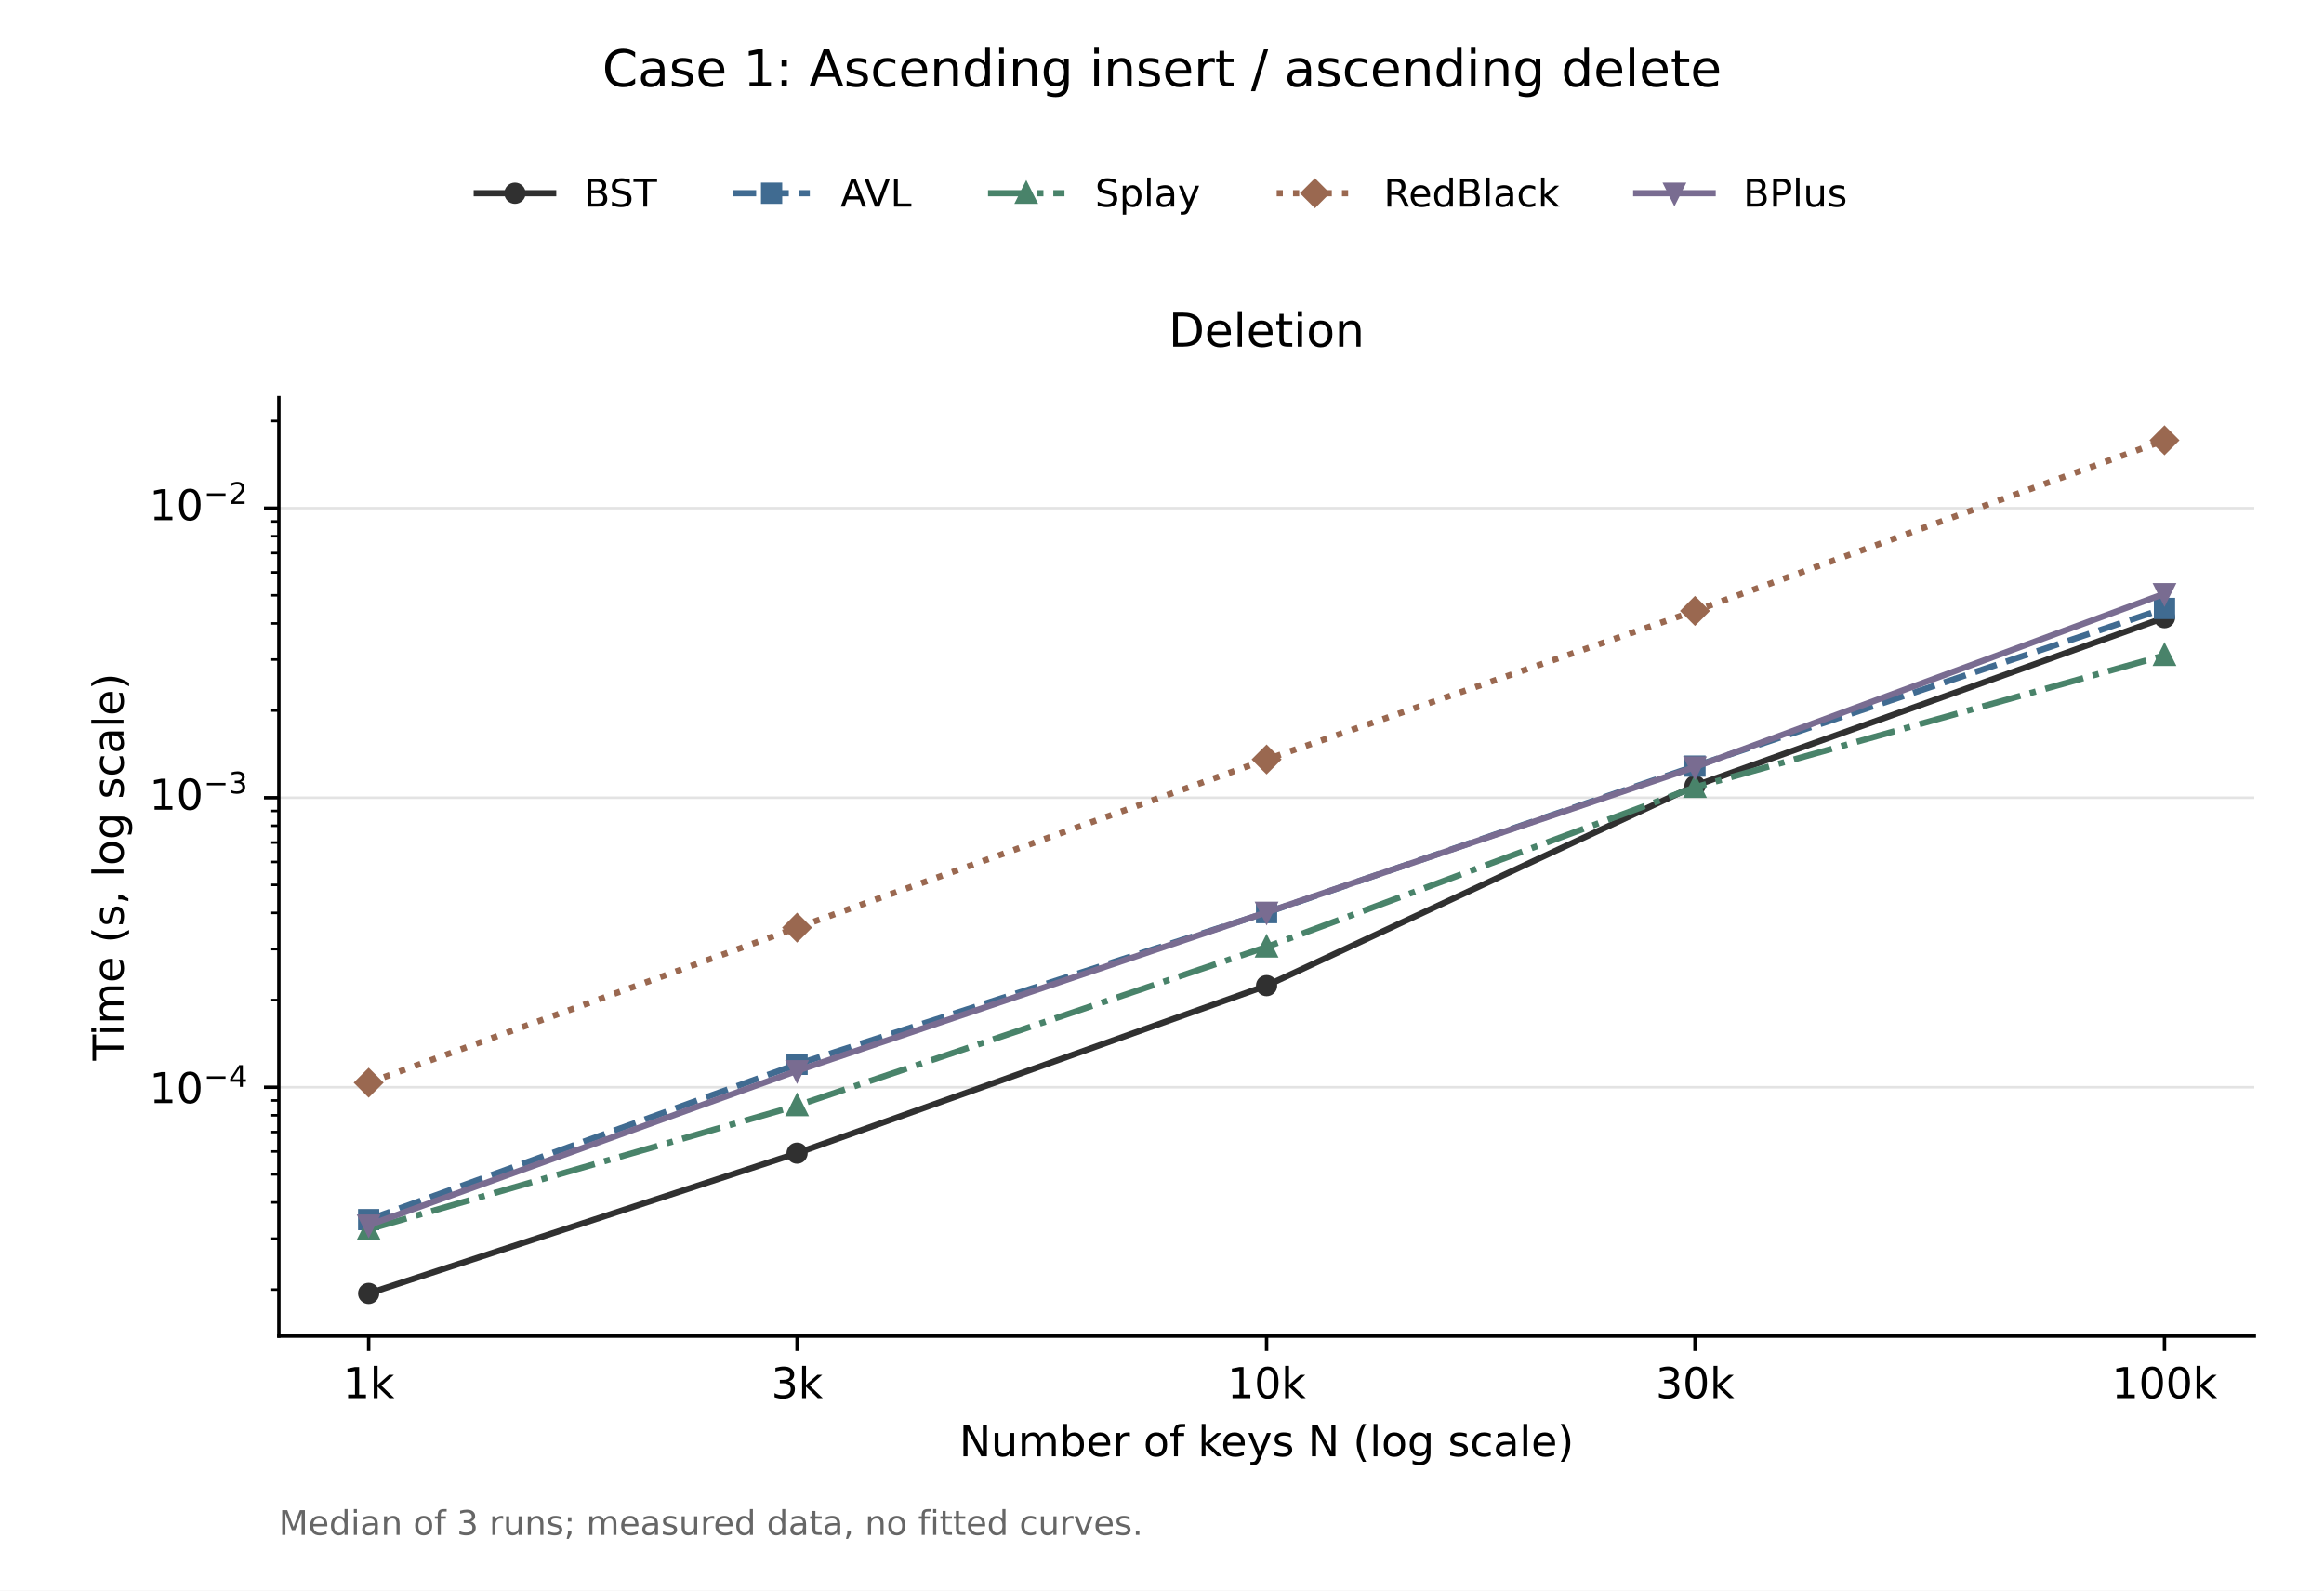
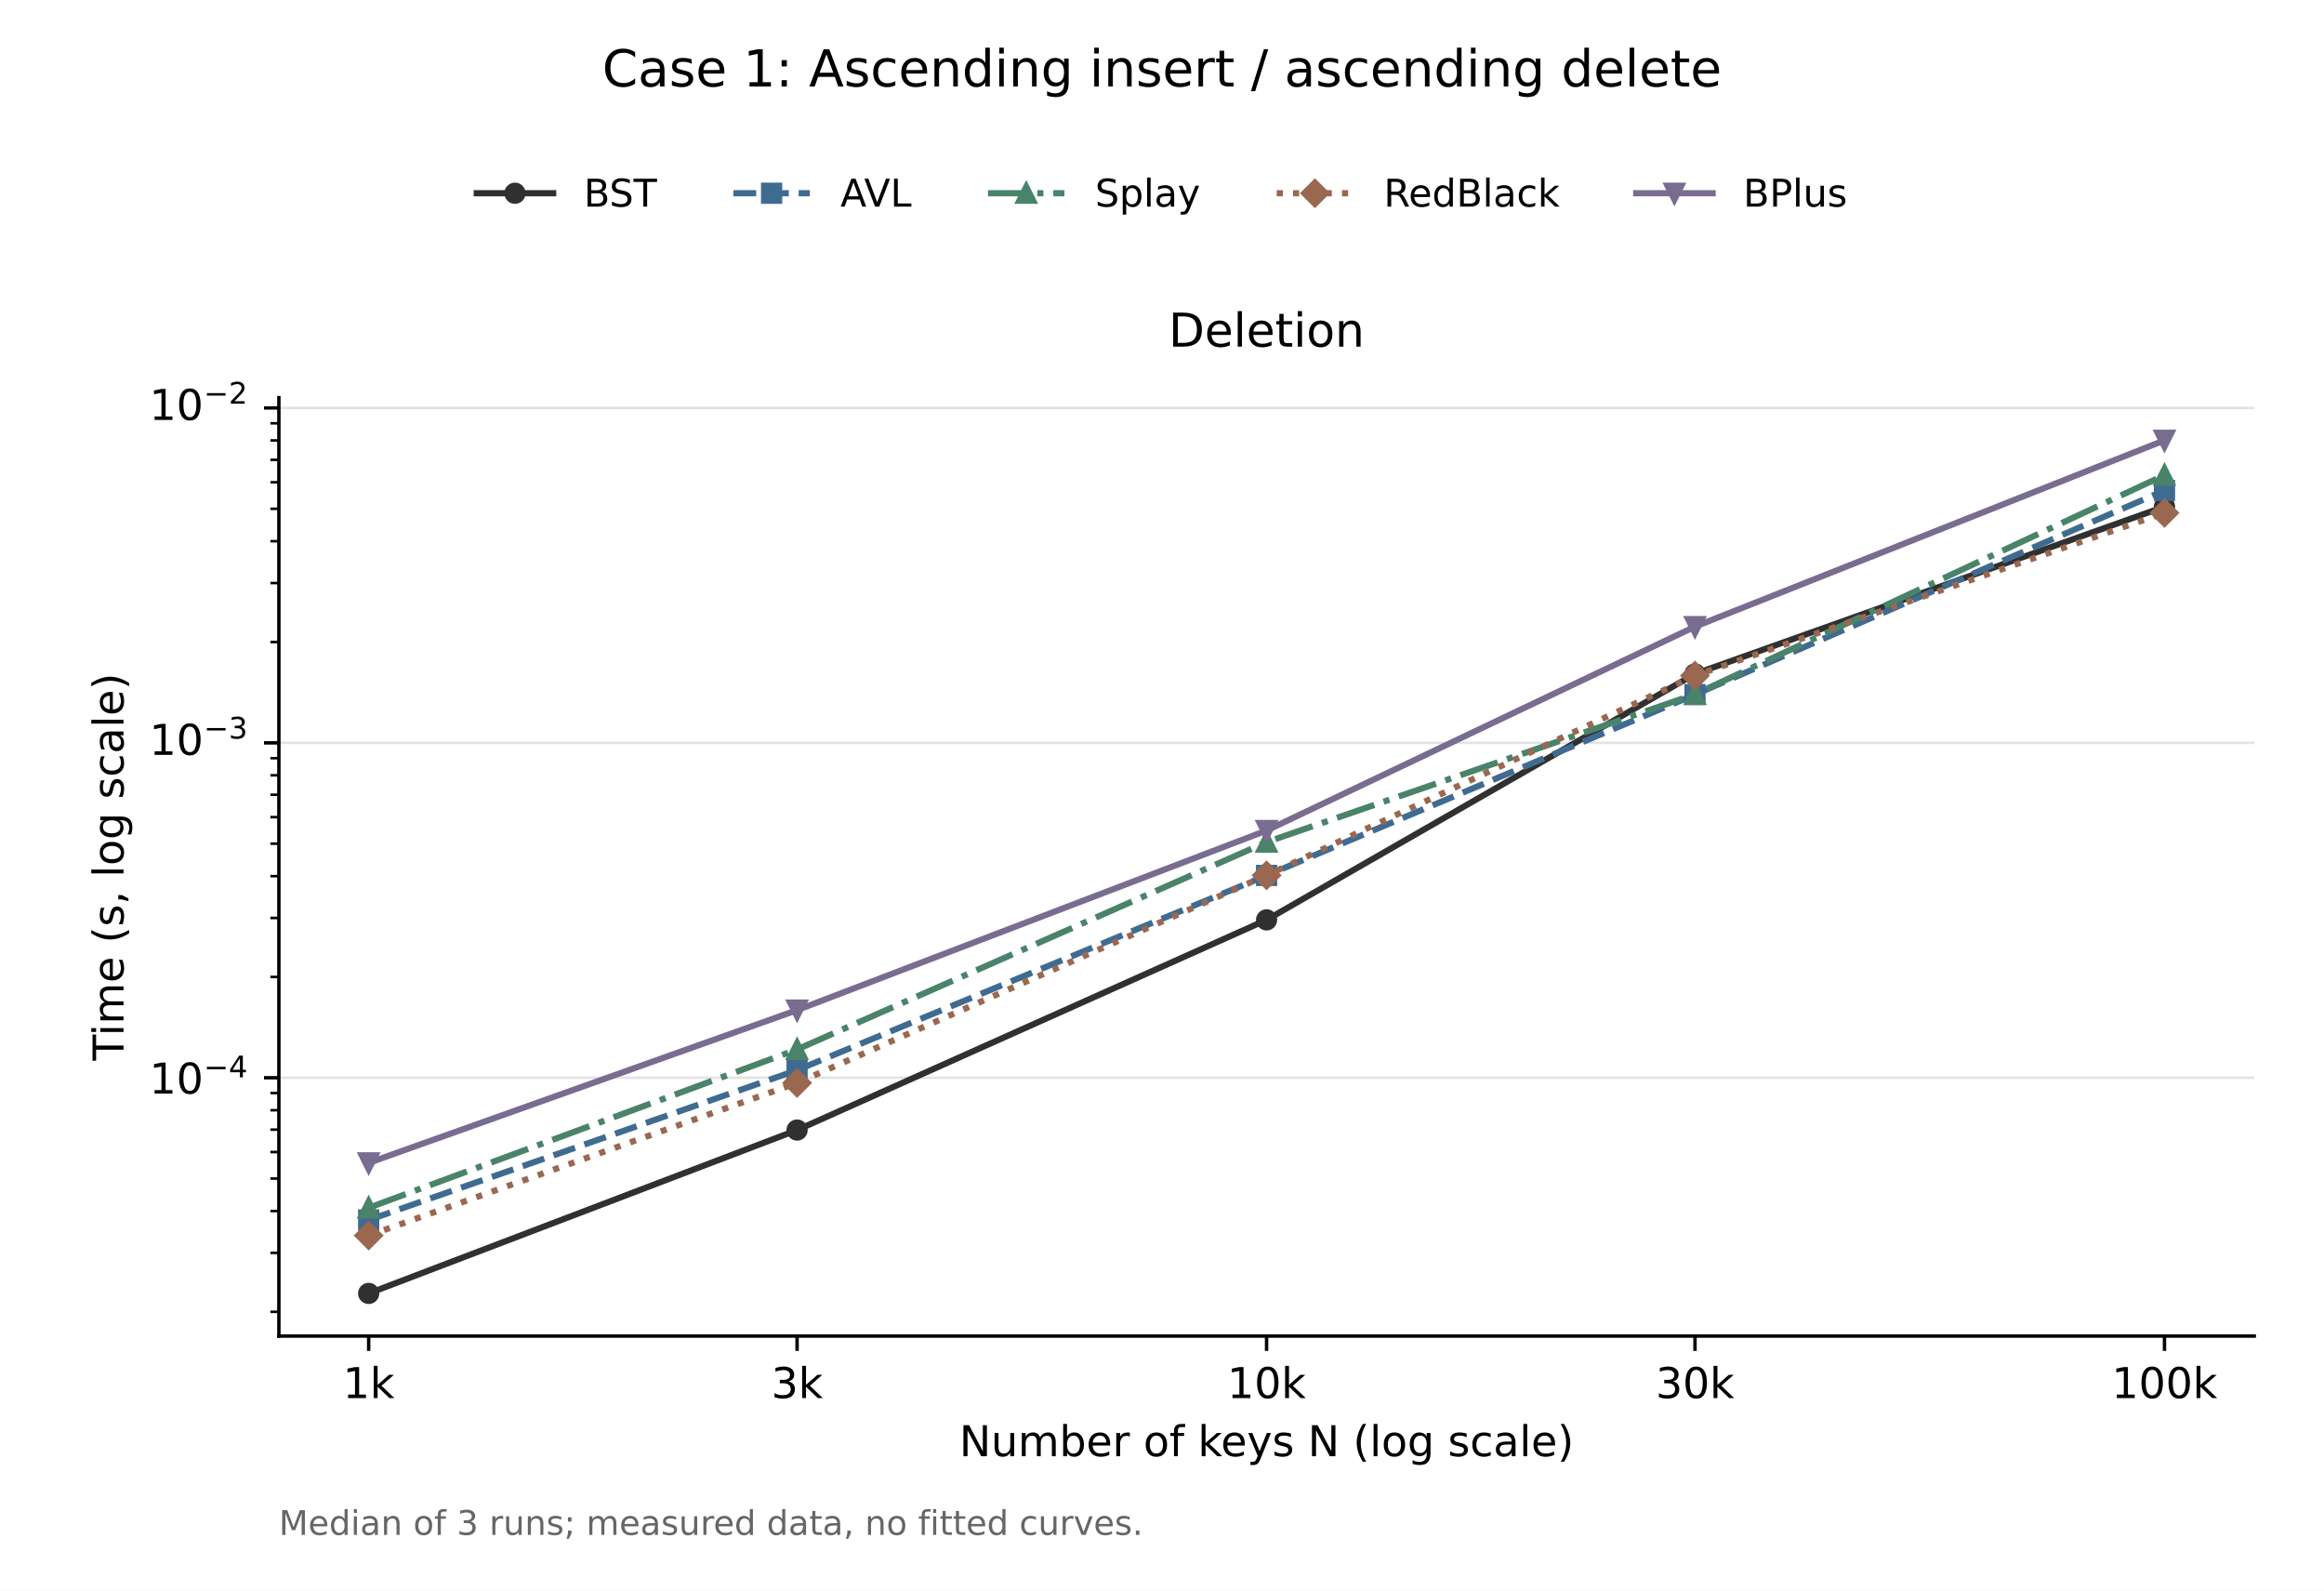
<svg xmlns="http://www.w3.org/2000/svg" xmlns:xlink="http://www.w3.org/1999/xlink" width="547.2pt" height="374.4pt" viewBox="0 0 547.2 374.4" version="1.1">
  <defs>
    <style type="text/css">*{stroke-linejoin: round; stroke-linecap: butt}</style>
  </defs>
  <g id="figure_1">
    <g id="patch_1">
-       <path d="M 0 374.4  L 547.2 374.4  L 547.2 0  L 0 0  z " style="fill: #ffffff" />
+       <path d="M 0 374.4 L 547.2 374.4 L 547.2 0 L 0 0 z " style="fill: #ffffff" />
    </g>
    <g id="axes_1">
      <g id="patch_2">
-         <path d="M 65.664 314.496  L 530.784 314.496  L 530.784 93.6  L 65.664 93.6  z " style="fill: #ffffff" />
+         <path d="M 65.664 314.496 L 530.784 314.496 L 530.784 93.6 L 65.664 93.6 z " style="fill: #ffffff" />
      </g>
      <g id="matplotlib.axis_1">
        <g id="xtick_1">
          <g id="line2d_1">
            <defs>
-               <path id="ma4a4a58811" d="M 0 0  L 0 3.5  " style="stroke: #000000; stroke-width: 0.8" />
+               <path id="m71a8977f96" d="M 0 0 L 0 3.5 " style="stroke: #000000; stroke-width: 0.8" />
            </defs>
            <g>
-               <use xlink:href="#ma4a4a58811" x="86.806" y="314.496" style="stroke: #000000; stroke-width: 0.8" />
+               <use xlink:href="#m71a8977f96" x="86.806" y="314.496" style="stroke: #000000; stroke-width: 0.8" />
            </g>
          </g>
          <g id="text_1">
            <text style="font-size: 10px; font-family: 'DejaVu Sans'; text-anchor: middle" x="86.806" y="329.094" transform="rotate(-0 86.80582 329.0944)">1k</text>
          </g>
        </g>
        <g id="xtick_2">
          <g id="line2d_2">
            <g>
-               <use xlink:href="#ma4a4a58811" x="187.678" y="314.496" style="stroke: #000000; stroke-width: 0.8" />
+               <use xlink:href="#m71a8977f96" x="187.678" y="314.496" style="stroke: #000000; stroke-width: 0.8" />
            </g>
          </g>
          <g id="text_2">
            <text style="font-size: 10px; font-family: 'DejaVu Sans'; text-anchor: middle" x="187.678" y="329.094" transform="rotate(-0 187.6779 329.0944)">3k</text>
          </g>
        </g>
        <g id="xtick_3">
          <g id="line2d_3">
            <g>
-               <use xlink:href="#ma4a4a58811" x="298.224" y="314.496" style="stroke: #000000; stroke-width: 0.8" />
+               <use xlink:href="#m71a8977f96" x="298.224" y="314.496" style="stroke: #000000; stroke-width: 0.8" />
            </g>
          </g>
          <g id="text_3">
            <text style="font-size: 10px; font-family: 'DejaVu Sans'; text-anchor: middle" x="298.224" y="329.094" transform="rotate(-0 298.224 329.0944)">10k</text>
          </g>
        </g>
        <g id="xtick_4">
          <g id="line2d_4">
            <g>
-               <use xlink:href="#ma4a4a58811" x="399.096" y="314.496" style="stroke: #000000; stroke-width: 0.8" />
+               <use xlink:href="#m71a8977f96" x="399.096" y="314.496" style="stroke: #000000; stroke-width: 0.8" />
            </g>
          </g>
          <g id="text_4">
            <text style="font-size: 10px; font-family: 'DejaVu Sans'; text-anchor: middle" x="399.096" y="329.094" transform="rotate(-0 399.0961 329.0944)">30k</text>
          </g>
        </g>
        <g id="xtick_5">
          <g id="line2d_5">
            <g>
-               <use xlink:href="#ma4a4a58811" x="509.642" y="314.496" style="stroke: #000000; stroke-width: 0.8" />
+               <use xlink:href="#m71a8977f96" x="509.642" y="314.496" style="stroke: #000000; stroke-width: 0.8" />
            </g>
          </g>
          <g id="text_5">
            <text style="font-size: 10px; font-family: 'DejaVu Sans'; text-anchor: middle" x="509.642" y="329.094" transform="rotate(-0 509.6422 329.0944)">100k</text>
          </g>
        </g>
        <g id="text_6">
          <text style="font-size: 10px; font-family: 'DejaVu Sans'; text-anchor: middle" x="298.224" y="342.773" transform="rotate(-0 298.224 342.7726)">Number of keys N (log scale)</text>
        </g>
      </g>
      <g id="matplotlib.axis_2">
        <g id="ytick_1">
          <g id="line2d_6">
-             <path d="M 65.664 255.92  L 530.784 255.92  " clip-path="url(#pa79e08ae89)" style="fill: none; stroke: #e3e3e3; stroke-width: 0.6; stroke-linecap: square" />
+             <path d="M 65.664 253.69 L 530.784 253.69 " clip-path="url(#pf79766a73f)" style="fill: none; stroke: #e3e3e3; stroke-width: 0.6; stroke-linecap: square" />
          </g>
          <g id="line2d_7">
            <defs>
-               <path id="m147c7dfff2" d="M 0 0  L -3.5 0  " style="stroke: #000000; stroke-width: 0.8" />
+               <path id="mb13af72824" d="M 0 0 L -3.5 0 " style="stroke: #000000; stroke-width: 0.8" />
            </defs>
            <g>
-               <use xlink:href="#m147c7dfff2" x="65.664" y="255.92" style="stroke: #000000; stroke-width: 0.8" />
+               <use xlink:href="#mb13af72824" x="65.664" y="253.69" style="stroke: #000000; stroke-width: 0.8" />
            </g>
          </g>
          <g id="text_7">
-             <g transform="translate(35.164 259.7193)">
+             <g transform="translate(35.164 257.4897)">
              <text>
                <tspan x="0" y="-0.064" style="font-size: 10px; font-family: 'DejaVu Sans'">1</tspan>
                <tspan x="6.362" y="-0.064" style="font-size: 10px; font-family: 'DejaVu Sans'">0</tspan>
                <tspan x="12.82" y="-3.892" style="font-size: 7px; font-family: 'DejaVu Sans'">−</tspan>
                <tspan x="18.686" y="-3.892" style="font-size: 7px; font-family: 'DejaVu Sans'">4</tspan>
              </text>
            </g>
          </g>
        </g>
        <g id="ytick_2">
          <g id="line2d_8">
-             <path d="M 65.664 187.772  L 530.784 187.772  " clip-path="url(#pa79e08ae89)" style="fill: none; stroke: #e3e3e3; stroke-width: 0.6; stroke-linecap: square" />
+             <path d="M 65.664 174.86 L 530.784 174.86 " clip-path="url(#pf79766a73f)" style="fill: none; stroke: #e3e3e3; stroke-width: 0.6; stroke-linecap: square" />
          </g>
          <g id="line2d_9">
            <g>
-               <use xlink:href="#m147c7dfff2" x="65.664" y="187.772" style="stroke: #000000; stroke-width: 0.8" />
+               <use xlink:href="#mb13af72824" x="65.664" y="174.86" style="stroke: #000000; stroke-width: 0.8" />
            </g>
          </g>
          <g id="text_8">
-             <g transform="translate(35.164 191.5709)">
+             <g transform="translate(35.164 178.6592)">
              <text>
                <tspan x="0" y="-0.977" style="font-size: 10px; font-family: 'DejaVu Sans'">1</tspan>
                <tspan x="6.362" y="-0.977" style="font-size: 10px; font-family: 'DejaVu Sans'">0</tspan>
                <tspan x="12.82" y="-4.805" style="font-size: 7px; font-family: 'DejaVu Sans'">−</tspan>
                <tspan x="18.686" y="-4.805" style="font-size: 7px; font-family: 'DejaVu Sans'">3</tspan>
              </text>
            </g>
          </g>
        </g>
        <g id="ytick_3">
          <g id="line2d_10">
-             <path d="M 65.664 119.623  L 530.784 119.623  " clip-path="url(#pa79e08ae89)" style="fill: none; stroke: #e3e3e3; stroke-width: 0.6; stroke-linecap: square" />
+             <path d="M 65.664 96.029 L 530.784 96.029 " clip-path="url(#pf79766a73f)" style="fill: none; stroke: #e3e3e3; stroke-width: 0.6; stroke-linecap: square" />
          </g>
          <g id="line2d_11">
            <g>
-               <use xlink:href="#m147c7dfff2" x="65.664" y="119.623" style="stroke: #000000; stroke-width: 0.8" />
+               <use xlink:href="#mb13af72824" x="65.664" y="96.029" style="stroke: #000000; stroke-width: 0.8" />
            </g>
          </g>
          <g id="text_9">
-             <g transform="translate(35.164 123.4224)">
+             <g transform="translate(35.164 99.82872)">
              <text>
                <tspan x="0" y="-0.977" style="font-size: 10px; font-family: 'DejaVu Sans'">1</tspan>
                <tspan x="6.362" y="-0.977" style="font-size: 10px; font-family: 'DejaVu Sans'">0</tspan>
                <tspan x="12.82" y="-4.805" style="font-size: 7px; font-family: 'DejaVu Sans'">−</tspan>
                <tspan x="18.686" y="-4.805" style="font-size: 7px; font-family: 'DejaVu Sans'">2</tspan>
              </text>
            </g>
          </g>
        </g>
        <g id="ytick_4">
          <g id="line2d_12">
            <defs>
-               <path id="m4e29d96477" d="M 0 0  L -2 0  " style="stroke: #000000; stroke-width: 0.6" />
+               <path id="m853b2c3bba" d="M 0 0 L -2 0 " style="stroke: #000000; stroke-width: 0.6" />
            </defs>
            <g>
-               <use xlink:href="#m4e29d96477" x="65.664" y="303.554" style="stroke: #000000; stroke-width: 0.6" />
+               <use xlink:href="#m853b2c3bba" x="65.664" y="308.791" style="stroke: #000000; stroke-width: 0.6" />
            </g>
          </g>
        </g>
        <g id="ytick_5">
          <g id="line2d_13">
            <g>
-               <use xlink:href="#m4e29d96477" x="65.664" y="291.553" style="stroke: #000000; stroke-width: 0.6" />
+               <use xlink:href="#m853b2c3bba" x="65.664" y="294.909" style="stroke: #000000; stroke-width: 0.6" />
            </g>
          </g>
        </g>
        <g id="ytick_6">
          <g id="line2d_14">
            <g>
-               <use xlink:href="#m4e29d96477" x="65.664" y="283.039" style="stroke: #000000; stroke-width: 0.6" />
+               <use xlink:href="#m853b2c3bba" x="65.664" y="285.06" style="stroke: #000000; stroke-width: 0.6" />
            </g>
          </g>
        </g>
        <g id="ytick_7">
          <g id="line2d_15">
            <g>
-               <use xlink:href="#m4e29d96477" x="65.664" y="276.435" style="stroke: #000000; stroke-width: 0.6" />
+               <use xlink:href="#m853b2c3bba" x="65.664" y="277.421" style="stroke: #000000; stroke-width: 0.6" />
            </g>
          </g>
        </g>
        <g id="ytick_8">
          <g id="line2d_16">
            <g>
-               <use xlink:href="#m4e29d96477" x="65.664" y="271.039" style="stroke: #000000; stroke-width: 0.6" />
+               <use xlink:href="#m853b2c3bba" x="65.664" y="271.179" style="stroke: #000000; stroke-width: 0.6" />
            </g>
          </g>
        </g>
        <g id="ytick_9">
          <g id="line2d_17">
            <g>
-               <use xlink:href="#m4e29d96477" x="65.664" y="266.476" style="stroke: #000000; stroke-width: 0.6" />
+               <use xlink:href="#m853b2c3bba" x="65.664" y="265.901" style="stroke: #000000; stroke-width: 0.6" />
            </g>
          </g>
        </g>
        <g id="ytick_10">
          <g id="line2d_18">
            <g>
-               <use xlink:href="#m4e29d96477" x="65.664" y="262.524" style="stroke: #000000; stroke-width: 0.6" />
+               <use xlink:href="#m853b2c3bba" x="65.664" y="261.33" style="stroke: #000000; stroke-width: 0.6" />
            </g>
          </g>
        </g>
        <g id="ytick_11">
          <g id="line2d_19">
            <g>
-               <use xlink:href="#m4e29d96477" x="65.664" y="259.038" style="stroke: #000000; stroke-width: 0.6" />
+               <use xlink:href="#m853b2c3bba" x="65.664" y="257.298" style="stroke: #000000; stroke-width: 0.6" />
            </g>
          </g>
        </g>
        <g id="ytick_12">
          <g id="line2d_20">
            <g>
-               <use xlink:href="#m4e29d96477" x="65.664" y="235.405" style="stroke: #000000; stroke-width: 0.6" />
+               <use xlink:href="#m853b2c3bba" x="65.664" y="229.96" style="stroke: #000000; stroke-width: 0.6" />
            </g>
          </g>
        </g>
        <g id="ytick_13">
          <g id="line2d_21">
            <g>
-               <use xlink:href="#m4e29d96477" x="65.664" y="223.405" style="stroke: #000000; stroke-width: 0.6" />
+               <use xlink:href="#m853b2c3bba" x="65.664" y="216.079" style="stroke: #000000; stroke-width: 0.6" />
            </g>
          </g>
        </g>
        <g id="ytick_14">
          <g id="line2d_22">
            <g>
-               <use xlink:href="#m4e29d96477" x="65.664" y="214.891" style="stroke: #000000; stroke-width: 0.6" />
+               <use xlink:href="#m853b2c3bba" x="65.664" y="206.23" style="stroke: #000000; stroke-width: 0.6" />
            </g>
          </g>
        </g>
        <g id="ytick_15">
          <g id="line2d_23">
            <g>
-               <use xlink:href="#m4e29d96477" x="65.664" y="208.286" style="stroke: #000000; stroke-width: 0.6" />
+               <use xlink:href="#m853b2c3bba" x="65.664" y="198.59" style="stroke: #000000; stroke-width: 0.6" />
            </g>
          </g>
        </g>
        <g id="ytick_16">
          <g id="line2d_24">
            <g>
-               <use xlink:href="#m4e29d96477" x="65.664" y="202.89" style="stroke: #000000; stroke-width: 0.6" />
+               <use xlink:href="#m853b2c3bba" x="65.664" y="192.348" style="stroke: #000000; stroke-width: 0.6" />
            </g>
          </g>
        </g>
        <g id="ytick_17">
          <g id="line2d_25">
            <g>
-               <use xlink:href="#m4e29d96477" x="65.664" y="198.328" style="stroke: #000000; stroke-width: 0.6" />
+               <use xlink:href="#m853b2c3bba" x="65.664" y="187.071" style="stroke: #000000; stroke-width: 0.6" />
            </g>
          </g>
        </g>
        <g id="ytick_18">
          <g id="line2d_26">
            <g>
-               <use xlink:href="#m4e29d96477" x="65.664" y="194.376" style="stroke: #000000; stroke-width: 0.6" />
+               <use xlink:href="#m853b2c3bba" x="65.664" y="182.499" style="stroke: #000000; stroke-width: 0.6" />
            </g>
          </g>
        </g>
        <g id="ytick_19">
          <g id="line2d_27">
            <g>
-               <use xlink:href="#m4e29d96477" x="65.664" y="190.89" style="stroke: #000000; stroke-width: 0.6" />
+               <use xlink:href="#m853b2c3bba" x="65.664" y="178.467" style="stroke: #000000; stroke-width: 0.6" />
            </g>
          </g>
        </g>
        <g id="ytick_20">
          <g id="line2d_28">
            <g>
-               <use xlink:href="#m4e29d96477" x="65.664" y="167.257" style="stroke: #000000; stroke-width: 0.6" />
+               <use xlink:href="#m853b2c3bba" x="65.664" y="151.13" style="stroke: #000000; stroke-width: 0.6" />
            </g>
          </g>
        </g>
        <g id="ytick_21">
          <g id="line2d_29">
            <g>
-               <use xlink:href="#m4e29d96477" x="65.664" y="155.257" style="stroke: #000000; stroke-width: 0.6" />
+               <use xlink:href="#m853b2c3bba" x="65.664" y="137.248" style="stroke: #000000; stroke-width: 0.6" />
            </g>
          </g>
        </g>
        <g id="ytick_22">
          <g id="line2d_30">
            <g>
-               <use xlink:href="#m4e29d96477" x="65.664" y="146.742" style="stroke: #000000; stroke-width: 0.6" />
+               <use xlink:href="#m853b2c3bba" x="65.664" y="127.399" style="stroke: #000000; stroke-width: 0.6" />
            </g>
          </g>
        </g>
        <g id="ytick_23">
          <g id="line2d_31">
            <g>
-               <use xlink:href="#m4e29d96477" x="65.664" y="140.138" style="stroke: #000000; stroke-width: 0.6" />
+               <use xlink:href="#m853b2c3bba" x="65.664" y="119.76" style="stroke: #000000; stroke-width: 0.6" />
            </g>
          </g>
        </g>
        <g id="ytick_24">
          <g id="line2d_32">
            <g>
-               <use xlink:href="#m4e29d96477" x="65.664" y="134.742" style="stroke: #000000; stroke-width: 0.6" />
+               <use xlink:href="#m853b2c3bba" x="65.664" y="113.518" style="stroke: #000000; stroke-width: 0.6" />
            </g>
          </g>
        </g>
        <g id="ytick_25">
          <g id="line2d_33">
            <g>
-               <use xlink:href="#m4e29d96477" x="65.664" y="130.18" style="stroke: #000000; stroke-width: 0.6" />
+               <use xlink:href="#m853b2c3bba" x="65.664" y="108.24" style="stroke: #000000; stroke-width: 0.6" />
            </g>
          </g>
        </g>
        <g id="ytick_26">
          <g id="line2d_34">
            <g>
-               <use xlink:href="#m4e29d96477" x="65.664" y="126.227" style="stroke: #000000; stroke-width: 0.6" />
+               <use xlink:href="#m853b2c3bba" x="65.664" y="103.669" style="stroke: #000000; stroke-width: 0.6" />
            </g>
          </g>
        </g>
        <g id="ytick_27">
          <g id="line2d_35">
            <g>
-               <use xlink:href="#m4e29d96477" x="65.664" y="122.742" style="stroke: #000000; stroke-width: 0.6" />
-             </g>
-           </g>
-         </g>
-         <g id="ytick_28">
-           <g id="line2d_36">
-             <g>
-               <use xlink:href="#m4e29d96477" x="65.664" y="99.109" style="stroke: #000000; stroke-width: 0.6" />
+               <use xlink:href="#m853b2c3bba" x="65.664" y="99.637" style="stroke: #000000; stroke-width: 0.6" />
            </g>
          </g>
        </g>
        <g id="text_10">
          <text style="font-size: 10px; font-family: 'DejaVu Sans'; text-anchor: middle" x="29.084" y="204.048" transform="rotate(-90 29.08431 204.048)">Time (s, log scale)</text>
        </g>
      </g>
+       <g id="line2d_36">
+         <path d="M 86.806 304.455 L 187.678 265.999 L 298.224 216.527 L 399.096 158.626 L 509.642 119.266 " clip-path="url(#pf79766a73f)" style="fill: none; stroke: #303030; stroke-width: 1.45; stroke-linecap: square" />
+         <defs>
+           <path id="m3004749be8" d="M 0 2 C 0.53 2 1.039 1.789 1.414 1.414 C 1.789 1.039 2 0.53 2 0 C 2 -0.53 1.789 -1.039 1.414 -1.414 C 1.039 -1.789 0.53 -2 0 -2 C -0.53 -2 -1.039 -1.789 -1.414 -1.414 C -1.789 -1.039 -2 -0.53 -2 0 C -2 0.53 -1.789 1.039 -1.414 1.414 C -1.039 1.789 -0.53 2 0 2 z " style="stroke: #303030" />
+         </defs>
+         <g clip-path="url(#pf79766a73f)">
+           <use xlink:href="#m3004749be8" x="86.806" y="304.455" style="fill: #303030; stroke: #303030" />
+           <use xlink:href="#m3004749be8" x="187.678" y="265.999" style="fill: #303030; stroke: #303030" />
+           <use xlink:href="#m3004749be8" x="298.224" y="216.527" style="fill: #303030; stroke: #303030" />
+           <use xlink:href="#m3004749be8" x="399.096" y="158.626" style="fill: #303030; stroke: #303030" />
+           <use xlink:href="#m3004749be8" x="509.642" y="119.266" style="fill: #303030; stroke: #303030" />
+         </g>
+       </g>
      <g id="line2d_37">
-         <path d="M 86.806 304.455  L 187.678 271.436  L 298.224 232.012  L 399.096 184.953  L 509.642 145.39  " clip-path="url(#pa79e08ae89)" style="fill: none; stroke: #303030; stroke-width: 1.45; stroke-linecap: square" />
+         <path d="M 86.806 287.179 L 187.678 251.89 L 298.224 206.068 L 399.096 163.495 L 509.642 115.447 " clip-path="url(#pf79766a73f)" style="fill: none; stroke-dasharray: 5.365,2.32; stroke-dashoffset: 0; stroke: #406b91; stroke-width: 1.45" />
        <defs>
-           <path id="m81176b2b82" d="M 0 2  C 0.53 2 1.039 1.789 1.414 1.414  C 1.789 1.039 2 0.53 2 0  C 2 -0.53 1.789 -1.039 1.414 -1.414  C 1.039 -1.789 0.53 -2 0 -2  C -0.53 -2 -1.039 -1.789 -1.414 -1.414  C -1.789 -1.039 -2 -0.53 -2 0  C -2 0.53 -1.789 1.039 -1.414 1.414  C -1.039 1.789 -0.53 2 0 2  z " style="stroke: #303030" />
+           <path id="mc83bc88134" d="M -2 2 L 2 2 L 2 -2 L -2 -2 z " style="stroke: #406b91; stroke-linejoin: miter" />
        </defs>
-         <g clip-path="url(#pa79e08ae89)">
-           <use xlink:href="#m81176b2b82" x="86.806" y="304.455" style="fill: #303030; stroke: #303030" />
-           <use xlink:href="#m81176b2b82" x="187.678" y="271.436" style="fill: #303030; stroke: #303030" />
-           <use xlink:href="#m81176b2b82" x="298.224" y="232.012" style="fill: #303030; stroke: #303030" />
-           <use xlink:href="#m81176b2b82" x="399.096" y="184.953" style="fill: #303030; stroke: #303030" />
-           <use xlink:href="#m81176b2b82" x="509.642" y="145.39" style="fill: #303030; stroke: #303030" />
+         <g clip-path="url(#pf79766a73f)">
+           <use xlink:href="#mc83bc88134" x="86.806" y="287.179" style="fill: #406b91; stroke: #406b91; stroke-linejoin: miter" />
+           <use xlink:href="#mc83bc88134" x="187.678" y="251.89" style="fill: #406b91; stroke: #406b91; stroke-linejoin: miter" />
+           <use xlink:href="#mc83bc88134" x="298.224" y="206.068" style="fill: #406b91; stroke: #406b91; stroke-linejoin: miter" />
+           <use xlink:href="#mc83bc88134" x="399.096" y="163.495" style="fill: #406b91; stroke: #406b91; stroke-linejoin: miter" />
+           <use xlink:href="#mc83bc88134" x="509.642" y="115.447" style="fill: #406b91; stroke: #406b91; stroke-linejoin: miter" />
        </g>
      </g>
      <g id="line2d_38">
-         <path d="M 86.806 287.076  L 187.678 250.524  L 298.224 214.824  L 399.096 180.334  L 509.642 143.227  " clip-path="url(#pa79e08ae89)" style="fill: none; stroke-dasharray: 5.365,2.32; stroke-dashoffset: 0; stroke: #406b91; stroke-width: 1.45" />
+         <path d="M 86.806 284.299 L 187.678 247.023 L 298.224 198.223 L 399.096 163.414 L 509.642 111.833 " clip-path="url(#pf79766a73f)" style="fill: none; stroke-dasharray: 9.28,2.32,1.45,2.32; stroke-dashoffset: 0; stroke: #49836a; stroke-width: 1.45" />
        <defs>
-           <path id="m59eeaf2b0b" d="M -2 2  L 2 2  L 2 -2  L -2 -2  z " style="stroke: #406b91; stroke-linejoin: miter" />
+           <path id="mab28a1cc90" d="M 0 -2 L -2 2 L 2 2 z " style="stroke: #49836a; stroke-linejoin: miter" />
        </defs>
-         <g clip-path="url(#pa79e08ae89)">
-           <use xlink:href="#m59eeaf2b0b" x="86.806" y="287.076" style="fill: #406b91; stroke: #406b91; stroke-linejoin: miter" />
-           <use xlink:href="#m59eeaf2b0b" x="187.678" y="250.524" style="fill: #406b91; stroke: #406b91; stroke-linejoin: miter" />
-           <use xlink:href="#m59eeaf2b0b" x="298.224" y="214.824" style="fill: #406b91; stroke: #406b91; stroke-linejoin: miter" />
-           <use xlink:href="#m59eeaf2b0b" x="399.096" y="180.334" style="fill: #406b91; stroke: #406b91; stroke-linejoin: miter" />
-           <use xlink:href="#m59eeaf2b0b" x="509.642" y="143.227" style="fill: #406b91; stroke: #406b91; stroke-linejoin: miter" />
+         <g clip-path="url(#pf79766a73f)">
+           <use xlink:href="#mab28a1cc90" x="86.806" y="284.299" style="fill: #49836a; stroke: #49836a; stroke-linejoin: miter" />
+           <use xlink:href="#mab28a1cc90" x="187.678" y="247.023" style="fill: #49836a; stroke: #49836a; stroke-linejoin: miter" />
+           <use xlink:href="#mab28a1cc90" x="298.224" y="198.223" style="fill: #49836a; stroke: #49836a; stroke-linejoin: miter" />
+           <use xlink:href="#mab28a1cc90" x="399.096" y="163.414" style="fill: #49836a; stroke: #49836a; stroke-linejoin: miter" />
+           <use xlink:href="#mab28a1cc90" x="509.642" y="111.833" style="fill: #49836a; stroke: #49836a; stroke-linejoin: miter" />
        </g>
      </g>
      <g id="line2d_39">
-         <path d="M 86.806 289.367  L 187.678 260.247  L 298.224 222.896  L 399.096 185.322  L 509.642 154.257  " clip-path="url(#pa79e08ae89)" style="fill: none; stroke-dasharray: 9.28,2.32,1.45,2.32; stroke-dashoffset: 0; stroke: #49836a; stroke-width: 1.45" />
+         <path d="M 86.806 290.826 L 187.678 254.91 L 298.224 206.042 L 399.096 159.029 L 509.642 120.727 " clip-path="url(#pf79766a73f)" style="fill: none; stroke-dasharray: 1.45,2.393; stroke-dashoffset: 0; stroke: #9a6850; stroke-width: 1.45" />
        <defs>
-           <path id="m3751556bdd" d="M 0 -2  L -2 2  L 2 2  z " style="stroke: #49836a; stroke-linejoin: miter" />
+           <path id="mdf694cfcf9" d="M 0 2.828 L 2.828 0 L 0 -2.828 L -2.828 0 z " style="stroke: #9a6850; stroke-linejoin: miter" />
        </defs>
-         <g clip-path="url(#pa79e08ae89)">
-           <use xlink:href="#m3751556bdd" x="86.806" y="289.367" style="fill: #49836a; stroke: #49836a; stroke-linejoin: miter" />
-           <use xlink:href="#m3751556bdd" x="187.678" y="260.247" style="fill: #49836a; stroke: #49836a; stroke-linejoin: miter" />
-           <use xlink:href="#m3751556bdd" x="298.224" y="222.896" style="fill: #49836a; stroke: #49836a; stroke-linejoin: miter" />
-           <use xlink:href="#m3751556bdd" x="399.096" y="185.322" style="fill: #49836a; stroke: #49836a; stroke-linejoin: miter" />
-           <use xlink:href="#m3751556bdd" x="509.642" y="154.257" style="fill: #49836a; stroke: #49836a; stroke-linejoin: miter" />
+         <g clip-path="url(#pf79766a73f)">
+           <use xlink:href="#mdf694cfcf9" x="86.806" y="290.826" style="fill: #9a6850; stroke: #9a6850; stroke-linejoin: miter" />
+           <use xlink:href="#mdf694cfcf9" x="187.678" y="254.91" style="fill: #9a6850; stroke: #9a6850; stroke-linejoin: miter" />
+           <use xlink:href="#mdf694cfcf9" x="298.224" y="206.042" style="fill: #9a6850; stroke: #9a6850; stroke-linejoin: miter" />
+           <use xlink:href="#mdf694cfcf9" x="399.096" y="159.029" style="fill: #9a6850; stroke: #9a6850; stroke-linejoin: miter" />
+           <use xlink:href="#mdf694cfcf9" x="509.642" y="120.727" style="fill: #9a6850; stroke: #9a6850; stroke-linejoin: miter" />
        </g>
      </g>
      <g id="line2d_40">
-         <path d="M 86.806 254.845  L 187.678 218.356  L 298.224 178.769  L 399.096 143.801  L 509.642 103.641  " clip-path="url(#pa79e08ae89)" style="fill: none; stroke-dasharray: 1.45,2.393; stroke-dashoffset: 0; stroke: #9a6850; stroke-width: 1.45" />
+         <path d="M 86.806 273.725 L 187.678 237.771 L 298.224 195.49 L 399.096 147.498 L 509.642 103.641 " clip-path="url(#pf79766a73f)" style="fill: none; stroke: #796c91; stroke-width: 1.45; stroke-linecap: square" />
        <defs>
-           <path id="m7453f40a43" d="M 0 2.828  L 2.828 0  L 0 -2.828  L -2.828 0  z " style="stroke: #9a6850; stroke-linejoin: miter" />
+           <path id="m612716cc14" d="M -0 2 L 2 -2 L -2 -2 z " style="stroke: #796c91; stroke-linejoin: miter" />
        </defs>
-         <g clip-path="url(#pa79e08ae89)">
-           <use xlink:href="#m7453f40a43" x="86.806" y="254.845" style="fill: #9a6850; stroke: #9a6850; stroke-linejoin: miter" />
-           <use xlink:href="#m7453f40a43" x="187.678" y="218.356" style="fill: #9a6850; stroke: #9a6850; stroke-linejoin: miter" />
-           <use xlink:href="#m7453f40a43" x="298.224" y="178.769" style="fill: #9a6850; stroke: #9a6850; stroke-linejoin: miter" />
-           <use xlink:href="#m7453f40a43" x="399.096" y="143.801" style="fill: #9a6850; stroke: #9a6850; stroke-linejoin: miter" />
-           <use xlink:href="#m7453f40a43" x="509.642" y="103.641" style="fill: #9a6850; stroke: #9a6850; stroke-linejoin: miter" />
-         </g>
-       </g>
-       <g id="line2d_41">
-         <path d="M 86.806 288.376  L 187.678 252.042  L 298.224 214.743  L 399.096 180.556  L 509.642 139.747  " clip-path="url(#pa79e08ae89)" style="fill: none; stroke: #796c91; stroke-width: 1.45; stroke-linecap: square" />
-         <defs>
-           <path id="m05c055e337" d="M -0 2  L 2 -2  L -2 -2  z " style="stroke: #796c91; stroke-linejoin: miter" />
-         </defs>
-         <g clip-path="url(#pa79e08ae89)">
-           <use xlink:href="#m05c055e337" x="86.806" y="288.376" style="fill: #796c91; stroke: #796c91; stroke-linejoin: miter" />
-           <use xlink:href="#m05c055e337" x="187.678" y="252.042" style="fill: #796c91; stroke: #796c91; stroke-linejoin: miter" />
-           <use xlink:href="#m05c055e337" x="298.224" y="214.743" style="fill: #796c91; stroke: #796c91; stroke-linejoin: miter" />
-           <use xlink:href="#m05c055e337" x="399.096" y="180.556" style="fill: #796c91; stroke: #796c91; stroke-linejoin: miter" />
-           <use xlink:href="#m05c055e337" x="509.642" y="139.747" style="fill: #796c91; stroke: #796c91; stroke-linejoin: miter" />
+         <g clip-path="url(#pf79766a73f)">
+           <use xlink:href="#m612716cc14" x="86.806" y="273.725" style="fill: #796c91; stroke: #796c91; stroke-linejoin: miter" />
+           <use xlink:href="#m612716cc14" x="187.678" y="237.771" style="fill: #796c91; stroke: #796c91; stroke-linejoin: miter" />
+           <use xlink:href="#m612716cc14" x="298.224" y="195.49" style="fill: #796c91; stroke: #796c91; stroke-linejoin: miter" />
+           <use xlink:href="#m612716cc14" x="399.096" y="147.498" style="fill: #796c91; stroke: #796c91; stroke-linejoin: miter" />
+           <use xlink:href="#m612716cc14" x="509.642" y="103.641" style="fill: #796c91; stroke: #796c91; stroke-linejoin: miter" />
        </g>
      </g>
      <g id="patch_3">
-         <path d="M 65.664 314.496  L 65.664 93.6  " style="fill: none; stroke: #000000; stroke-width: 0.8; stroke-linejoin: miter; stroke-linecap: square" />
+         <path d="M 65.664 314.496 L 65.664 93.6 " style="fill: none; stroke: #000000; stroke-width: 0.8; stroke-linejoin: miter; stroke-linecap: square" />
      </g>
      <g id="patch_4">
-         <path d="M 65.664 314.496  L 530.784 314.496  " style="fill: none; stroke: #000000; stroke-width: 0.8; stroke-linejoin: miter; stroke-linecap: square" />
+         <path d="M 65.664 314.496 L 530.784 314.496 " style="fill: none; stroke: #000000; stroke-width: 0.8; stroke-linejoin: miter; stroke-linecap: square" />
      </g>
      <g id="text_11">
        <text style="font-size: 11px; font-family: 'DejaVu Sans'; text-anchor: middle" x="298.224" y="81.6" transform="rotate(-0 298.224 81.6)">Deletion</text>
      </g>
    </g>
    <g id="text_12">
      <text style="font-size: 12px; font-family: 'DejaVu Sans'; text-anchor: middle" x="273.6" y="20.35" transform="rotate(-0 273.6 20.35012)">Case 1: Ascending insert / ascending delete</text>
    </g>
    <g id="text_13">
      <text style="font-size: 8px; font-family: 'DejaVu Sans'; text-anchor: start; fill: #666666" x="65.664" y="361.296" transform="rotate(-0 65.664 361.296)">Median of 3 runs; measured data, no fitted curves.</text>
    </g>
    <g id="legend_1">
-       <g id="line2d_42">
-         <path d="M 112.252 45.485  L 121.252 45.485  L 130.252 45.485  " style="fill: none; stroke: #303030; stroke-width: 1.45; stroke-linecap: square" />
+       <g id="line2d_41">
+         <path d="M 112.252 45.485 L 121.252 45.485 L 130.252 45.485 " style="fill: none; stroke: #303030; stroke-width: 1.45; stroke-linecap: square" />
        <g>
-           <use xlink:href="#m81176b2b82" x="121.252" y="45.485" style="fill: #303030; stroke: #303030" />
+           <use xlink:href="#m3004749be8" x="121.252" y="45.485" style="fill: #303030; stroke: #303030" />
        </g>
      </g>
      <g id="text_14">
        <text style="font-size: 9px; font-family: 'DejaVu Sans'; text-anchor: start" x="137.452" y="48.635" transform="rotate(-0 137.4518 48.63459)">BST</text>
      </g>
-       <g id="line2d_43">
-         <path d="M 172.68 45.485  L 181.68 45.485  L 190.68 45.485  " style="fill: none; stroke-dasharray: 5.365,2.32; stroke-dashoffset: 0; stroke: #406b91; stroke-width: 1.45" />
+       <g id="line2d_42">
+         <path d="M 172.68 45.485 L 181.68 45.485 L 190.68 45.485 " style="fill: none; stroke-dasharray: 5.365,2.32; stroke-dashoffset: 0; stroke: #406b91; stroke-width: 1.45" />
        <g>
-           <use xlink:href="#m59eeaf2b0b" x="181.68" y="45.485" style="fill: #406b91; stroke: #406b91; stroke-linejoin: miter" />
+           <use xlink:href="#mc83bc88134" x="181.68" y="45.485" style="fill: #406b91; stroke: #406b91; stroke-linejoin: miter" />
        </g>
      </g>
      <g id="text_15">
        <text style="font-size: 9px; font-family: 'DejaVu Sans'; text-anchor: start" x="197.88" y="48.635" transform="rotate(-0 197.8798 48.63459)">AVL</text>
      </g>
-       <g id="line2d_44">
-         <path d="M 232.634 45.485  L 241.634 45.485  L 250.634 45.485  " style="fill: none; stroke-dasharray: 9.28,2.32,1.45,2.32; stroke-dashoffset: 0; stroke: #49836a; stroke-width: 1.45" />
+       <g id="line2d_43">
+         <path d="M 232.634 45.485 L 241.634 45.485 L 250.634 45.485 " style="fill: none; stroke-dasharray: 9.28,2.32,1.45,2.32; stroke-dashoffset: 0; stroke: #49836a; stroke-width: 1.45" />
        <g>
-           <use xlink:href="#m3751556bdd" x="241.634" y="45.485" style="fill: #49836a; stroke: #49836a; stroke-linejoin: miter" />
+           <use xlink:href="#mab28a1cc90" x="241.634" y="45.485" style="fill: #49836a; stroke: #49836a; stroke-linejoin: miter" />
        </g>
      </g>
      <g id="text_16">
        <text style="font-size: 9px; font-family: 'DejaVu Sans'; text-anchor: start" x="257.834" y="48.635" transform="rotate(-0 257.8338 48.63459)">Splay</text>
      </g>
-       <g id="line2d_45">
-         <path d="M 300.604 45.485  L 309.604 45.485  L 318.604 45.485  " style="fill: none; stroke-dasharray: 1.45,2.393; stroke-dashoffset: 0; stroke: #9a6850; stroke-width: 1.45" />
+       <g id="line2d_44">
+         <path d="M 300.604 45.485 L 309.604 45.485 L 318.604 45.485 " style="fill: none; stroke-dasharray: 1.45,2.393; stroke-dashoffset: 0; stroke: #9a6850; stroke-width: 1.45" />
        <g>
-           <use xlink:href="#m7453f40a43" x="309.604" y="45.485" style="fill: #9a6850; stroke: #9a6850; stroke-linejoin: miter" />
+           <use xlink:href="#mdf694cfcf9" x="309.604" y="45.485" style="fill: #9a6850; stroke: #9a6850; stroke-linejoin: miter" />
        </g>
      </g>
      <g id="text_17">
        <text style="font-size: 9px; font-family: 'DejaVu Sans'; text-anchor: start" x="325.804" y="48.635" transform="rotate(-0 325.8035 48.63459)">RedBlack</text>
      </g>
-       <g id="line2d_46">
-         <path d="M 385.254 45.485  L 394.254 45.485  L 403.254 45.485  " style="fill: none; stroke: #796c91; stroke-width: 1.45; stroke-linecap: square" />
+       <g id="line2d_45">
+         <path d="M 385.254 45.485 L 394.254 45.485 L 403.254 45.485 " style="fill: none; stroke: #796c91; stroke-width: 1.45; stroke-linecap: square" />
        <g>
-           <use xlink:href="#m05c055e337" x="394.254" y="45.485" style="fill: #796c91; stroke: #796c91; stroke-linejoin: miter" />
+           <use xlink:href="#m612716cc14" x="394.254" y="45.485" style="fill: #796c91; stroke: #796c91; stroke-linejoin: miter" />
        </g>
      </g>
      <g id="text_18">
        <text style="font-size: 9px; font-family: 'DejaVu Sans'; text-anchor: start" x="410.454" y="48.635" transform="rotate(-0 410.4541 48.63459)">BPlus</text>
      </g>
    </g>
  </g>
  <defs>
-     <clipPath id="pa79e08ae89">
+     <clipPath id="pf79766a73f">
      <rect x="65.664" y="93.6" width="465.12" height="220.896" />
    </clipPath>
  </defs>
</svg>
